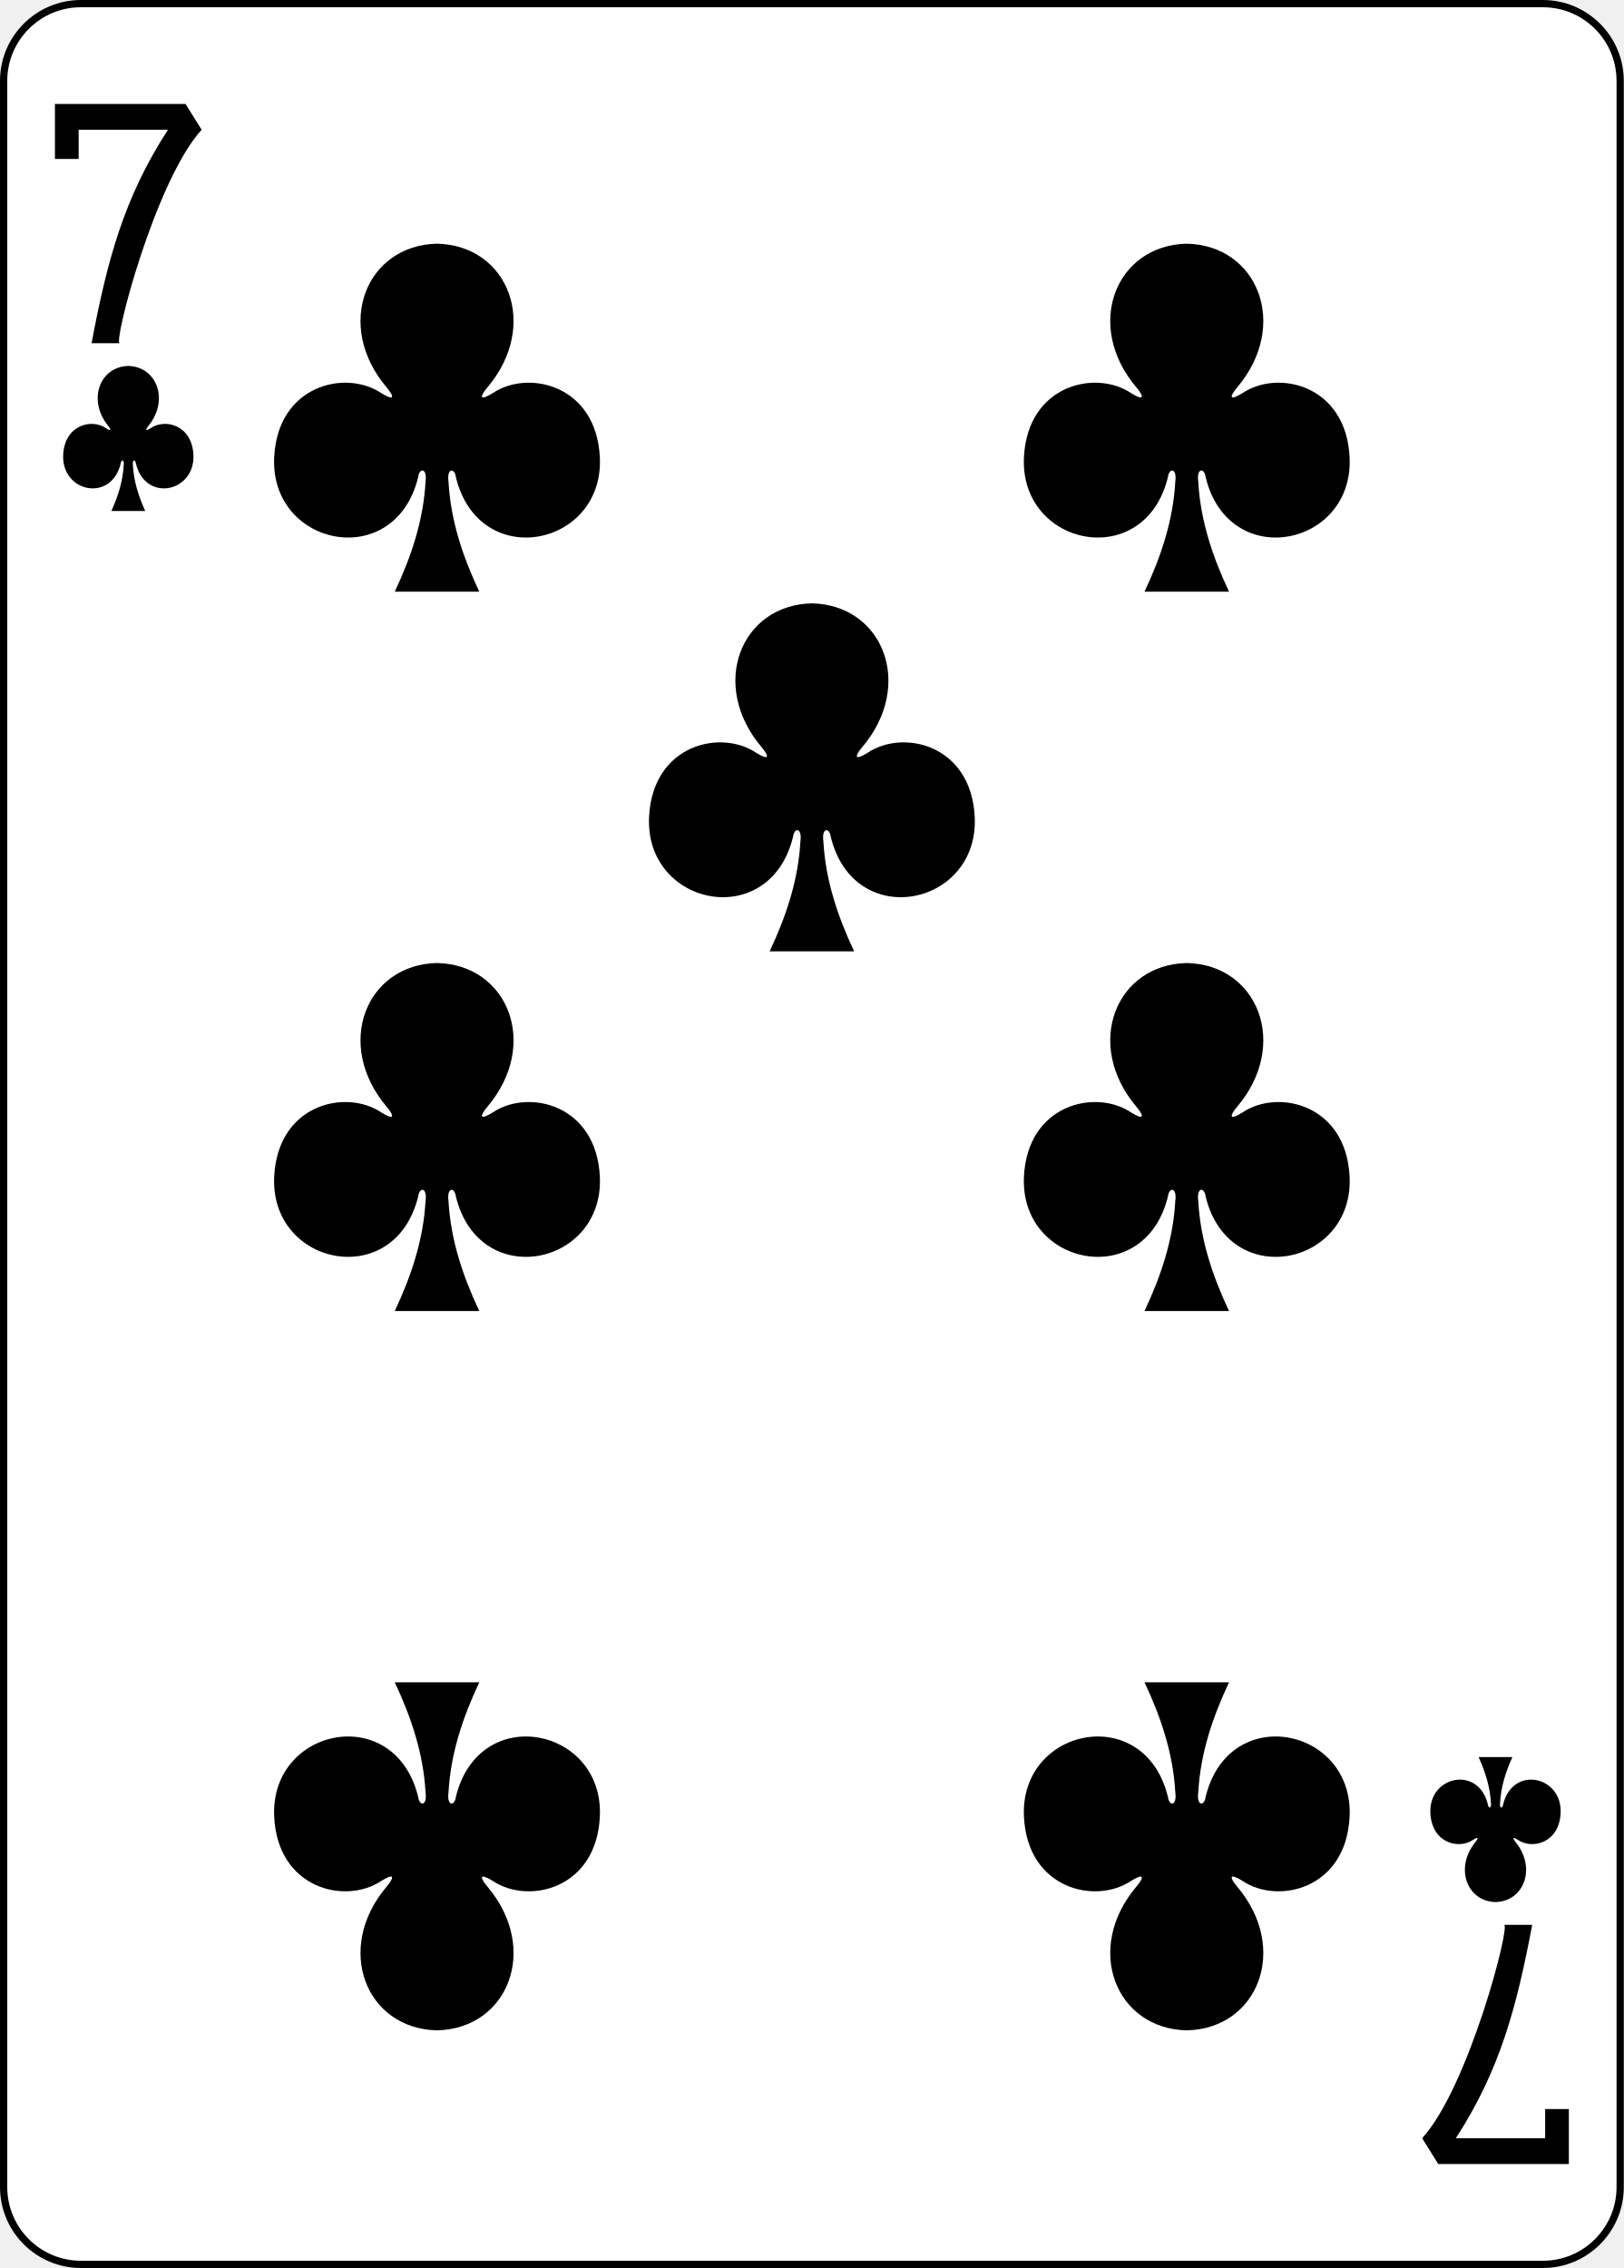
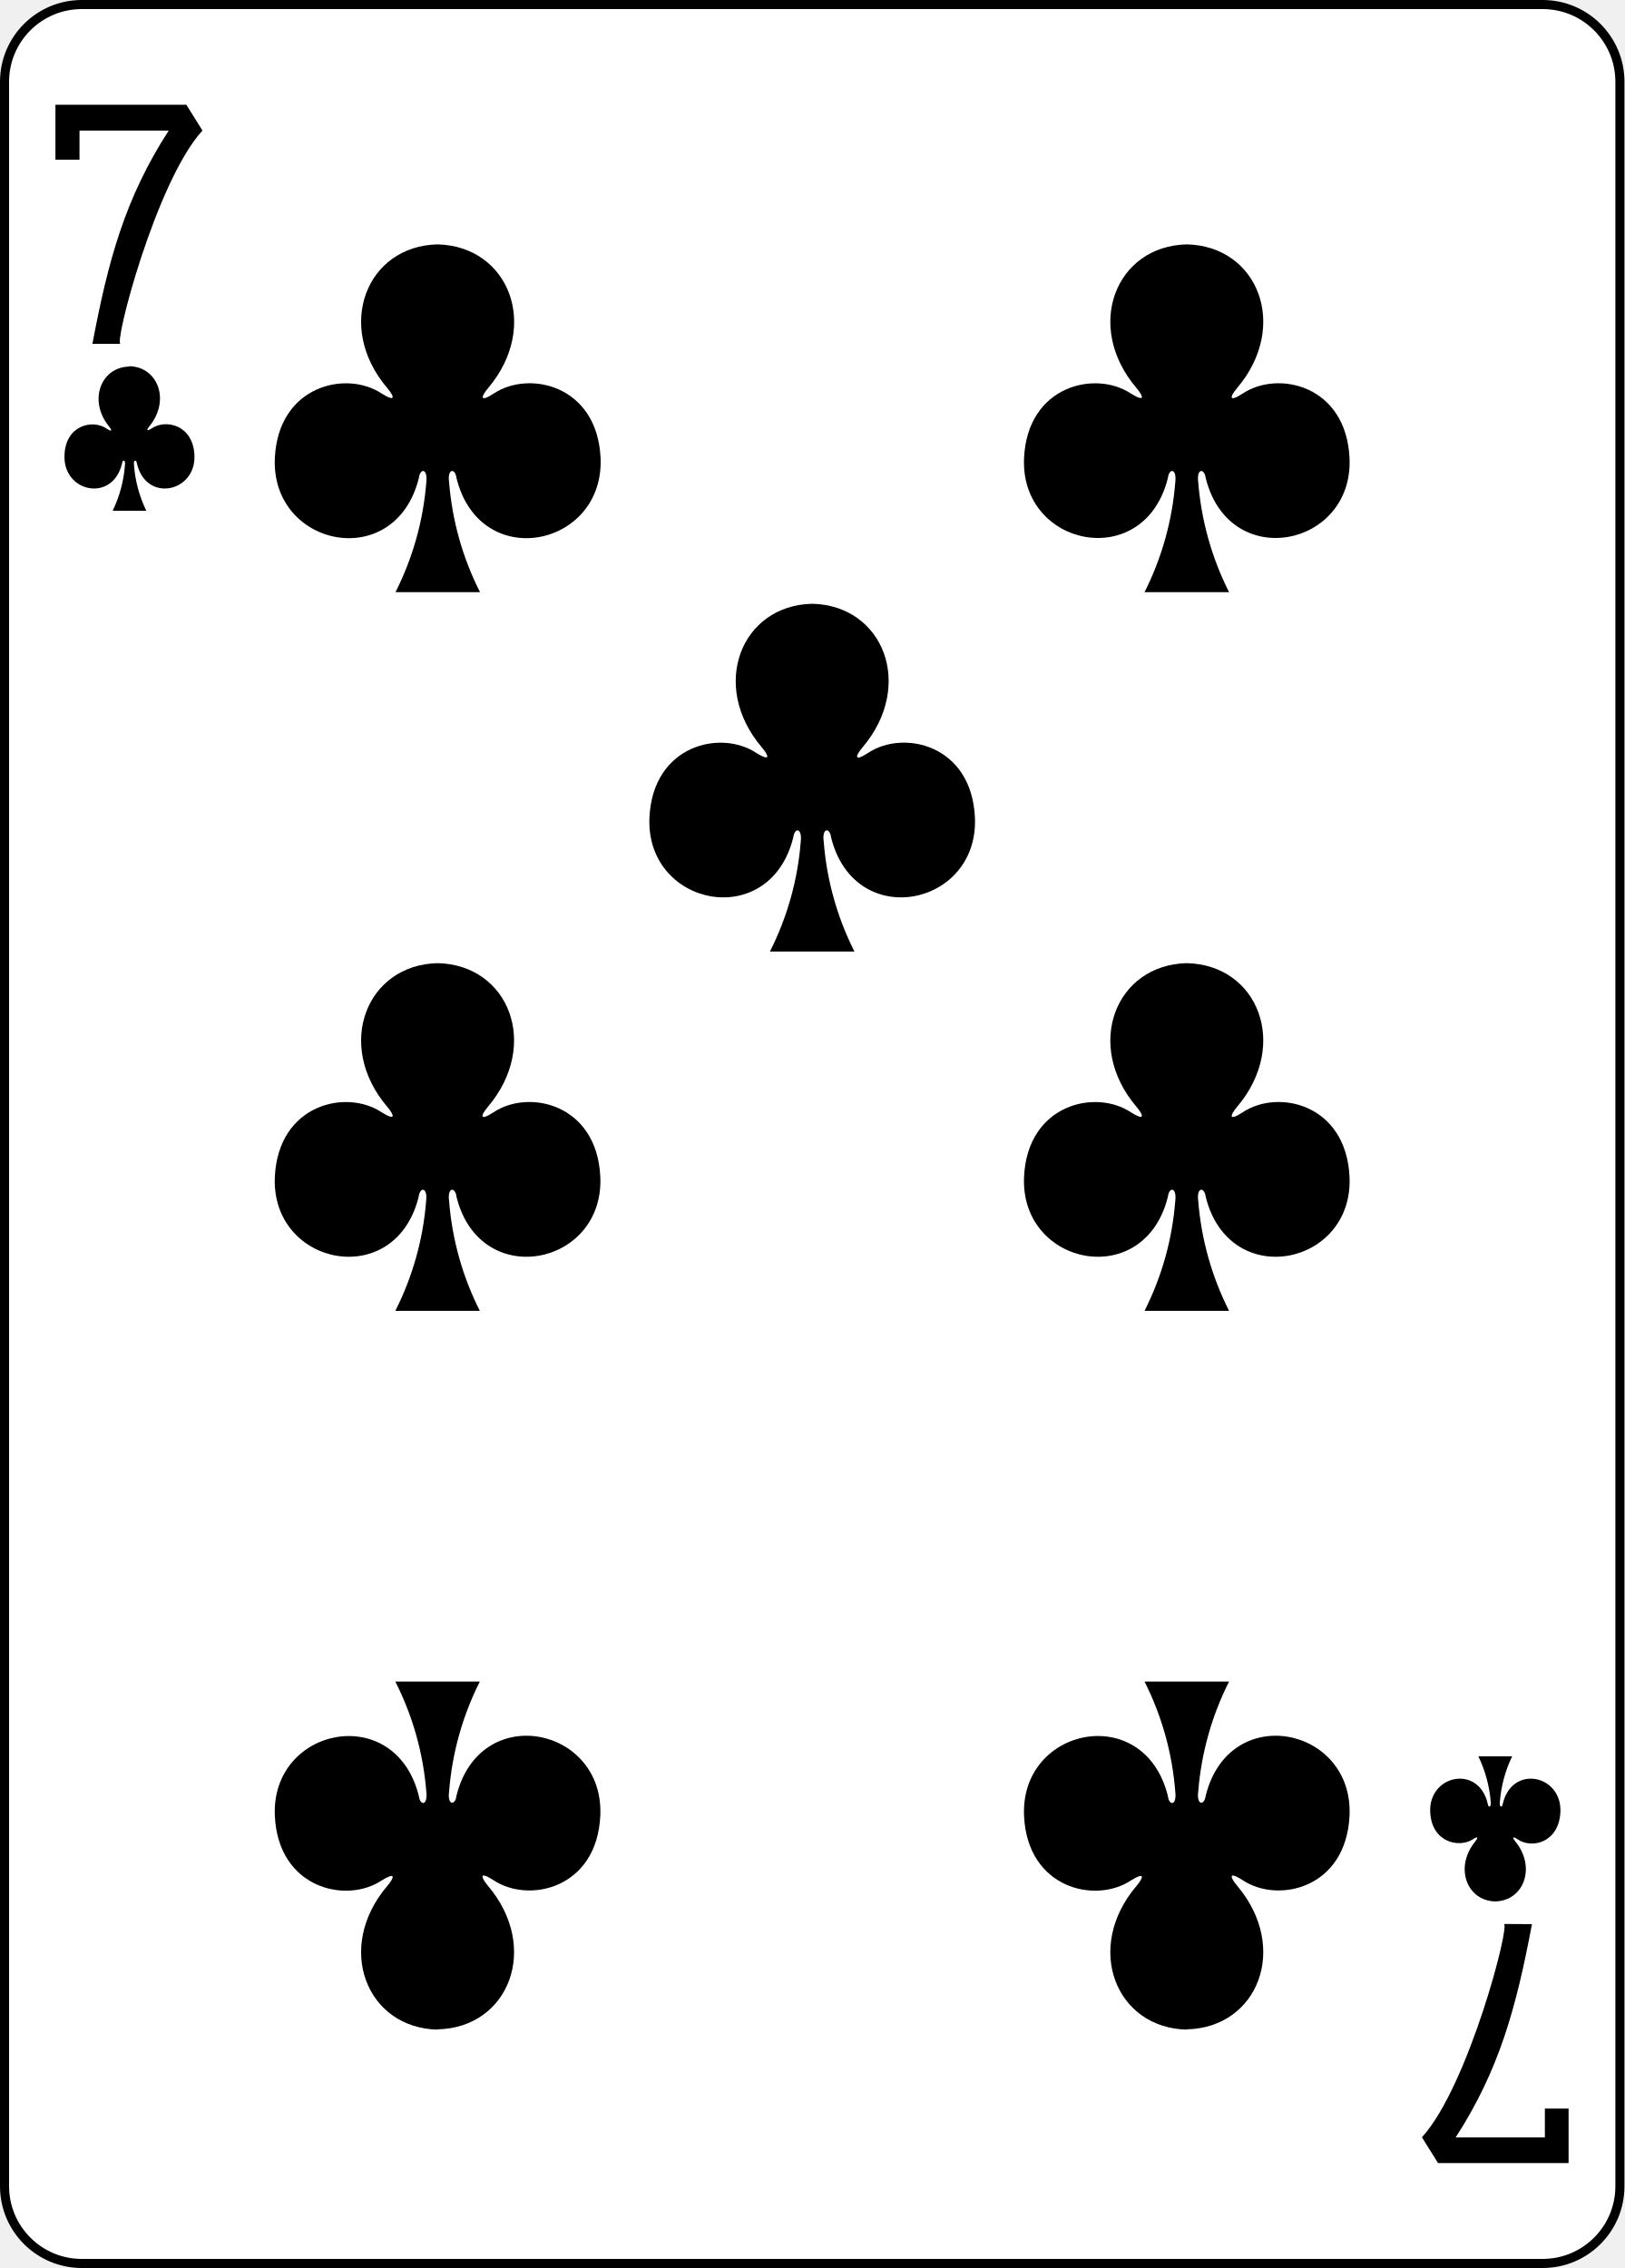
- <svg xmlns="http://www.w3.org/2000/svg" width="63mm" height="88mm" viewBox="0 0 223.228 311.811" id="svg4946" version="1.1">
-   <defs id="defs4948" />
-   <g id="layer1" transform="translate(716.2992,-351.8895)">
-     <g id="g5481" transform="matrix(0.9999972,0,0,1.000002,-2764.679,1440.76)">
-       <rect ry="10.63" rx="10.63" style="display:inline;opacity:1;fill:#ffffff;fill-opacity:1;stroke:#000000;stroke-width:0.997;stroke-miterlimit:4;stroke-dasharray:none;stroke-opacity:1" id="rect6355-6-85-3-1-8-1" width="222.232" height="310.814" x="2048.884" y="-1088.37" />
-       <path style="display:inline;opacity:1" id="path147-0-8-1-6-13-2-0-1-5" d="m 2211.531,-1055.365 c -9.774,0.212 -14.157,11.217 -6.918,19.763 1.05,1.246 1.158,1.962 -0.764,0.764 -4.874,-3.259 -14.219,-1.117 -14.698,8.847 -0.591,12.277 16.563,15.814 19.784,2.76 0.17,-1.377 1.29,-1.346 1.02,0.609 -0.294,5.306 -1.951,10.266 -4.229,15.102 3.839,0 8.13,0 11.62,0 -2.278,-4.836 -3.935,-9.796 -4.229,-15.102 -0.27,-1.955 0.85,-1.986 1.02,-0.609 3.221,13.055 20.375,9.517 19.784,-2.76 -0.478,-9.964 -9.824,-12.107 -14.698,-8.847 -1.923,1.197 -1.814,0.482 -0.764,-0.764 7.239,-8.546 2.856,-19.551 -6.918,-19.763 0,-10e-5 0,0 -0.01,0 z" />
-       <path style="display:inline;opacity:1" id="path147-0-8-1-6-75-2-83-2-0-7" d="m 2108.46,-1055.365 c -9.774,0.212 -14.157,11.217 -6.918,19.763 1.05,1.246 1.158,1.962 -0.765,0.764 -4.874,-3.259 -14.219,-1.117 -14.698,8.847 -0.591,12.277 16.563,15.814 19.784,2.76 0.17,-1.377 1.289,-1.346 1.02,0.609 -0.294,5.306 -1.951,10.266 -4.229,15.102 3.839,0 8.13,0 11.62,0 -2.278,-4.836 -3.935,-9.796 -4.229,-15.102 -0.27,-1.955 0.85,-1.986 1.02,-0.609 3.221,13.055 20.375,9.517 19.784,-2.76 -0.478,-9.964 -9.824,-12.107 -14.698,-8.847 -1.923,1.197 -1.814,0.482 -0.764,-0.764 7.239,-8.546 2.856,-19.551 -6.918,-19.763 0,-10e-5 0,0 -0.01,0 z" />
-       <path style="display:inline;opacity:1" id="path147-0-8-1-6-7-5-5-7-7-7-6" d="m 2211.531,-809.732 c -9.774,-0.212 -14.157,-11.217 -6.918,-19.763 1.05,-1.247 1.158,-1.962 -0.764,-0.765 -4.874,3.259 -14.219,1.117 -14.698,-8.847 -0.591,-12.277 16.563,-15.814 19.784,-2.76 0.17,1.377 1.29,1.346 1.02,-0.609 -0.294,-5.306 -1.951,-10.266 -4.229,-15.103 3.839,0 8.13,0 11.62,0 -2.278,4.836 -3.935,9.796 -4.229,15.103 -0.27,1.955 0.85,1.987 1.02,0.609 3.221,-13.055 20.375,-9.517 19.784,2.76 -0.478,9.964 -9.824,12.106 -14.698,8.847 -1.923,-1.197 -1.814,-0.482 -0.764,0.765 7.239,8.546 2.856,19.551 -6.918,19.763 0,6e-5 0,-5e-5 -0.01,0 z" />
-       <path style="display:inline;opacity:1" id="path147-0-8-1-6-75-6-1-2-9-1-9" d="m 2108.46,-809.732 c -9.774,-0.212 -14.157,-11.217 -6.918,-19.763 1.05,-1.247 1.158,-1.962 -0.765,-0.765 -4.874,3.259 -14.219,1.117 -14.698,-8.847 -0.591,-12.277 16.563,-15.814 19.784,-2.76 0.17,1.377 1.289,1.346 1.02,-0.609 -0.294,-5.306 -1.951,-10.266 -4.229,-15.103 3.839,0 8.13,0 11.62,0 -2.278,4.836 -3.935,9.796 -4.229,15.103 -0.27,1.955 0.85,1.987 1.02,0.609 3.221,-13.055 20.375,-9.517 19.784,2.76 -0.478,9.964 -9.824,12.106 -14.698,8.847 -1.923,-1.197 -1.814,-0.482 -0.764,0.765 7.239,8.546 2.856,19.551 -6.918,19.763 0,6e-5 0,-5e-5 -0.01,0 z" />
-       <path style="display:inline;opacity:1" id="path147-0-8-1-6-2-00-7-2-3-4" d="m 2159.996,-1005.918 c -9.774,0.212 -14.157,11.217 -6.918,19.763 1.05,1.247 1.158,1.962 -0.765,0.765 -4.874,-3.259 -14.219,-1.117 -14.698,8.847 -0.591,12.277 16.563,15.814 19.784,2.76 0.17,-1.377 1.29,-1.346 1.02,0.609 -0.294,5.306 -1.951,10.266 -4.229,15.103 3.839,0 8.13,0 11.62,0 -2.278,-4.836 -3.935,-9.796 -4.229,-15.103 -0.27,-1.955 0.85,-1.987 1.02,-0.609 3.221,13.055 20.375,9.517 19.784,-2.76 -0.478,-9.964 -9.824,-12.106 -14.698,-8.847 -1.923,1.197 -1.814,0.482 -0.764,-0.765 7.239,-8.546 2.856,-19.551 -6.918,-19.763 0,-10e-5 0,0 -0.01,0 z" />
-       <path style="display:inline;opacity:1" id="path147-0-8-1-6-7-5-7-3-0-1-7-4" d="m 2211.531,-956.471 c -9.774,0.212 -14.157,11.217 -6.918,19.763 1.05,1.247 1.158,1.962 -0.764,0.765 -4.874,-3.259 -14.219,-1.117 -14.698,8.847 -0.591,12.277 16.563,15.814 19.784,2.76 0.17,-1.377 1.289,-1.346 1.02,0.609 -0.294,5.306 -1.951,10.266 -4.229,15.103 3.839,0 8.13,0 11.62,0 -2.278,-4.836 -3.935,-9.796 -4.229,-15.103 -0.27,-1.955 0.85,-1.987 1.02,-0.609 3.221,13.055 20.375,9.517 19.784,-2.76 -0.478,-9.964 -9.824,-12.106 -14.698,-8.847 -1.923,1.197 -1.814,0.482 -0.764,-0.765 7.239,-8.546 2.856,-19.551 -6.918,-19.763 0,-6e-5 0,5e-5 -0.01,0 z" />
-       <path style="display:inline;opacity:1" id="path147-0-8-1-6-75-6-6-5-3-9-6-0" d="m 2108.46,-956.471 c -9.774,0.212 -14.157,11.217 -6.918,19.763 1.05,1.247 1.158,1.962 -0.765,0.765 -4.874,-3.259 -14.219,-1.117 -14.698,8.847 -0.591,12.277 16.563,15.814 19.784,2.76 0.17,-1.377 1.289,-1.346 1.02,0.609 -0.294,5.306 -1.951,10.266 -4.229,15.103 3.839,0 8.13,0 11.62,0 -2.278,-4.836 -3.935,-9.796 -4.229,-15.103 -0.27,-1.955 0.85,-1.987 1.02,-0.609 3.221,13.055 20.375,9.517 19.784,-2.76 -0.478,-9.964 -9.824,-12.106 -14.698,-8.847 -1.923,1.197 -1.814,0.482 -0.764,-0.765 7.239,-8.546 2.856,-19.551 -6.918,-19.763 0,-6e-5 0,5e-5 -0.01,0 z" />
-       <path style="display:inline;opacity:1" id="path147-6-9-8-7-0-5-6-8-4-3" d="m 2253.978,-827.369 c 3.91,-0.088 5.663,-4.674 2.767,-8.235 -0.42,-0.519 -0.463,-0.817 0.306,-0.319 1.95,1.358 5.688,0.465 5.879,-3.686 0.236,-5.115 -6.625,-6.589 -7.913,-1.15 -0.068,0.574 -0.516,0.561 -0.408,-0.254 0.117,-2.211 0.78,-4.278 1.692,-6.293 -1.549,0 -3.099,0 -4.648,0 0.911,2.015 1.574,4.082 1.691,6.293 0.108,0.815 -0.34,0.828 -0.408,0.254 -1.288,-5.439 -8.15,-3.966 -7.913,1.15 0.191,4.152 3.93,5.044 5.879,3.686 0.769,-0.499 0.726,-0.201 0.306,0.319 -2.896,3.561 -1.142,8.146 2.767,8.235 10e-4,2e-5 0,-2e-5 0,0 z" />
-       <path style="display:inline;opacity:1" id="path147-6-9-8-7-4-5-62-5-2-9" d="m 2066.023,-1038.556 c -3.91,0.088 -5.663,4.674 -2.767,8.235 0.42,0.519 0.463,0.818 -0.306,0.319 -1.95,-1.358 -5.688,-0.465 -5.879,3.686 -0.236,5.115 6.625,6.589 7.913,1.15 0.068,-0.574 0.516,-0.561 0.408,0.254 -0.118,2.211 -0.78,4.277 -1.692,6.293 1.549,0 3.099,0 4.648,0 -0.911,-2.015 -1.574,-4.082 -1.692,-6.293 -0.108,-0.815 0.34,-0.828 0.408,-0.254 1.288,5.439 8.15,3.966 7.913,-1.15 -0.191,-4.152 -3.929,-5.044 -5.879,-3.686 -0.769,0.499 -0.726,0.201 -0.306,-0.319 2.896,-3.561 1.142,-8.146 -2.767,-8.235 0,0 0,0 0,0 z" />
-       <path style="opacity:1" id="path25-6-8-8" d="m 2060.973,-1041.685 c 2.161,-11.437 4.461,-20.022 10.499,-29.341 l -12.275,0 0,4.011 -3.259,0 0,-7.561 17.954,0 2.214,3.55 c -6.414,7.011 -12.284,29.672 -11.244,29.341 l -3.89,0 z m 0,0" />
-       <path style="opacity:1" id="path25-7-7-3-9" d="m 2259.025,-824.24 c -2.161,11.437 -4.461,20.022 -10.499,29.341 l 12.275,0 0,-4.011 3.259,0 0,7.561 -17.954,0 -2.214,-3.55 c 6.414,-7.01 12.284,-29.672 11.244,-29.341 l 3.89,0 z m 0,0" />
+ <svg xmlns="http://www.w3.org/2000/svg" id="svg4946" viewBox="0 0 178.78 249.65">
+   <defs>
+     <style>.cls-1{fill:#fff;stroke:#000;stroke-width:1px;}</style>
+   </defs>
+   <g id="layer1">
+     <g id="g5481">
+       <rect id="rect6355-6-85-3-1-8-1" class="cls-1" x="0.5" y="0.5" width="177.79" height="248.65" rx="8.5" />
+       <path id="path147-0-8-1-6-13-2-0-1-5" d="M130.52,26.8c-7.82.17-11.33,9-5.54,15.81.84,1,.93,1.57-.61.61-3.9-2.6-11.38-.89-11.76,7.08-.47,9.82,13.25,12.65,15.83,2.21.13-1.1,1-1.08.81.49a32.47,32.47,0,0,1-3.38,12.08h9.3A32.67,32.67,0,0,1,131.78,53c-.21-1.57.68-1.59.82-.49,2.58,10.44,16.3,7.61,15.83-2.21-.39-8-7.86-9.68-11.76-7.08-1.54,1-1.45.39-.61-.61,5.79-6.83,2.28-15.64-5.54-15.81h0Z" transform="translate(0.1 0.1)" />
+       <path id="path147-0-8-1-6-75-2-83-2-0-7" d="M48.06,26.8c-7.82.17-11.33,9-5.54,15.81.84,1,.93,1.57-.61.61-3.9-2.6-11.37-.89-11.76,7.08C29.68,60.12,43.41,63,46,52.51c.14-1.1,1-1.08.82.49a32.48,32.48,0,0,1-3.39,12.08h9.3A32.47,32.47,0,0,1,49.33,53c-.22-1.57.68-1.59.81-.49C52.72,63,66.44,60.12,66,50.3c-.38-8-7.86-9.68-11.76-7.08-1.54,1-1.45.39-.61-.61C59.39,35.78,55.89,27,48.07,26.8Z" transform="translate(0.1 0.1)" />
+       <path id="path147-0-8-1-6-7-5-5-7-7-7-6" d="M130.52,223.31c-7.82-.17-11.33-9-5.54-15.81.84-1,.93-1.57-.61-.61-3.9,2.6-11.38.89-11.76-7.08-.47-9.82,13.25-12.65,15.83-2.21.13,1.1,1,1.08.81-.49A32.47,32.47,0,0,0,125.87,185h9.3a32.67,32.67,0,0,0-3.39,12.08c-.21,1.57.68,1.59.82.49,2.58-10.44,16.3-7.61,15.83,2.21-.39,8-7.86,9.68-11.76,7.08-1.54-1-1.45-.39-.61.61,5.79,6.84,2.28,15.64-5.54,15.81h0Z" transform="translate(0.1 0.1)" />
+       <path id="path147-0-8-1-6-75-6-1-2-9-1-9" d="M48.06,223.31c-7.82-.17-11.33-9-5.54-15.81.84-1,.93-1.57-.61-.61-3.9,2.6-11.37.89-11.76-7.08C29.68,190,43.41,187.16,46,197.6c.14,1.1,1,1.08.82-.49A32.48,32.48,0,0,0,43.41,185h9.3a32.47,32.47,0,0,0-3.38,12.08c-.22,1.57.68,1.59.81.49,2.58-10.44,16.3-7.61,15.83,2.21-.38,8-7.86,9.68-11.76,7.08-1.54-1-1.45-.39-.61.61,5.79,6.84,2.29,15.64-5.53,15.81Z" transform="translate(0.1 0.1)" />
+       <path id="path147-0-8-1-6-2-00-7-2-3-4" d="M89.29,66.36c-7.82.17-11.33,9-5.54,15.81.84,1,.93,1.57-.61.61-3.9-2.6-11.37-.89-11.76,7.08-.47,9.82,13.25,12.65,15.83,2.21.14-1.1,1-1.08.82.49a32.48,32.48,0,0,1-3.39,12.08h9.3a32.47,32.47,0,0,1-3.38-12.08c-.22-1.57.68-1.59.81-.49,2.58,10.44,16.3,7.61,15.83-2.21-.38-8-7.86-9.68-11.76-7.08-1.54,1-1.45.39-.61-.61,5.79-6.84,2.28-15.64-5.54-15.81Z" transform="translate(0.1 0.1)" />
+       <path id="path147-0-8-1-6-7-5-7-3-0-1-7-4" d="M130.52,105.92c-7.82.17-11.33,9-5.54,15.81.84,1,.93,1.57-.61.61-3.9-2.61-11.38-.89-11.76,7.08-.47,9.82,13.25,12.65,15.83,2.21.13-1.11,1-1.08.81.48a32.36,32.36,0,0,1-3.38,12.08h9.3a32.56,32.56,0,0,1-3.39-12.08c-.21-1.56.68-1.59.82-.48,2.58,10.44,16.3,7.61,15.83-2.21-.39-8-7.86-9.69-11.76-7.08-1.54,1-1.45.39-.61-.61,5.79-6.84,2.28-15.64-5.54-15.81h0Z" transform="translate(0.1 0.1)" />
+       <path id="path147-0-8-1-6-75-6-6-5-3-9-6-0" d="M48.06,105.92c-7.82.17-11.33,9-5.54,15.81.84,1,.93,1.57-.61.61-3.9-2.61-11.37-.89-11.76,7.08-.47,9.82,13.26,12.65,15.83,2.21.14-1.11,1-1.08.82.48a32.38,32.38,0,0,1-3.39,12.08h9.3a32.36,32.36,0,0,1-3.38-12.08c-.22-1.56.68-1.59.81-.48,2.58,10.44,16.3,7.61,15.83-2.21-.38-8-7.86-9.69-11.76-7.08-1.54,1-1.45.39-.61-.61,5.79-6.84,2.29-15.64-5.53-15.81Z" transform="translate(0.1 0.1)" />
+       <path id="path147-6-9-8-7-0-5-6-8-4-3" d="M164.47,209.2c3.13-.07,4.53-3.74,2.22-6.59-.34-.41-.37-.65.24-.25,1.56,1.08,4.55.37,4.71-3,.18-4.09-5.31-5.27-6.34-.92-.05.46-.41.45-.32-.21a13.88,13.88,0,0,1,1.35-5h-3.72a14.1,14.1,0,0,1,1.36,5c.08.66-.28.67-.33.21-1-4.35-6.52-3.17-6.33.92.15,3.32,3.14,4,4.7,3,.62-.4.58-.16.25.25-2.32,2.85-.92,6.52,2.21,6.59Z" transform="translate(0.1 0.1)" />
+       <path id="path147-6-9-8-7-4-5-62-5-2-9" d="M14.11,40.25C11,40.32,9.58,44,11.9,46.84c.33.41.37.65-.25.25C10.09,46,7.1,46.72,7,50c-.19,4.09,5.3,5.27,6.33.92.05-.46.41-.45.32.2a13.88,13.88,0,0,1-1.35,5H16a13.88,13.88,0,0,1-1.35-5c-.09-.65.27-.66.32-.2,1,4.35,6.52,3.17,6.33-.92-.15-3.32-3.14-4-4.7-2.95-.61.4-.58.16-.24-.25,2.31-2.85.91-6.52-2.22-6.59Z" transform="translate(0.1 0.1)" />
+       <path id="path25-6-8-8" d="M10.07,37.75c1.73-9.15,3.57-16,8.4-23.48H8.65v3.21H6V11.43H20.41l1.77,2.84c-5.13,5.61-9.83,23.74-9,23.48Z" transform="translate(0.1 0.1)" />
+       <path id="path25-7-7-3-9" d="M168.51,211.7c-1.73,9.15-3.57,16-8.4,23.48h9.82V232h2.61V238H158.17l-1.77-2.84c5.13-5.61,9.83-23.74,9-23.48Z" transform="translate(0.1 0.1)" />
    </g>
  </g>
</svg>
